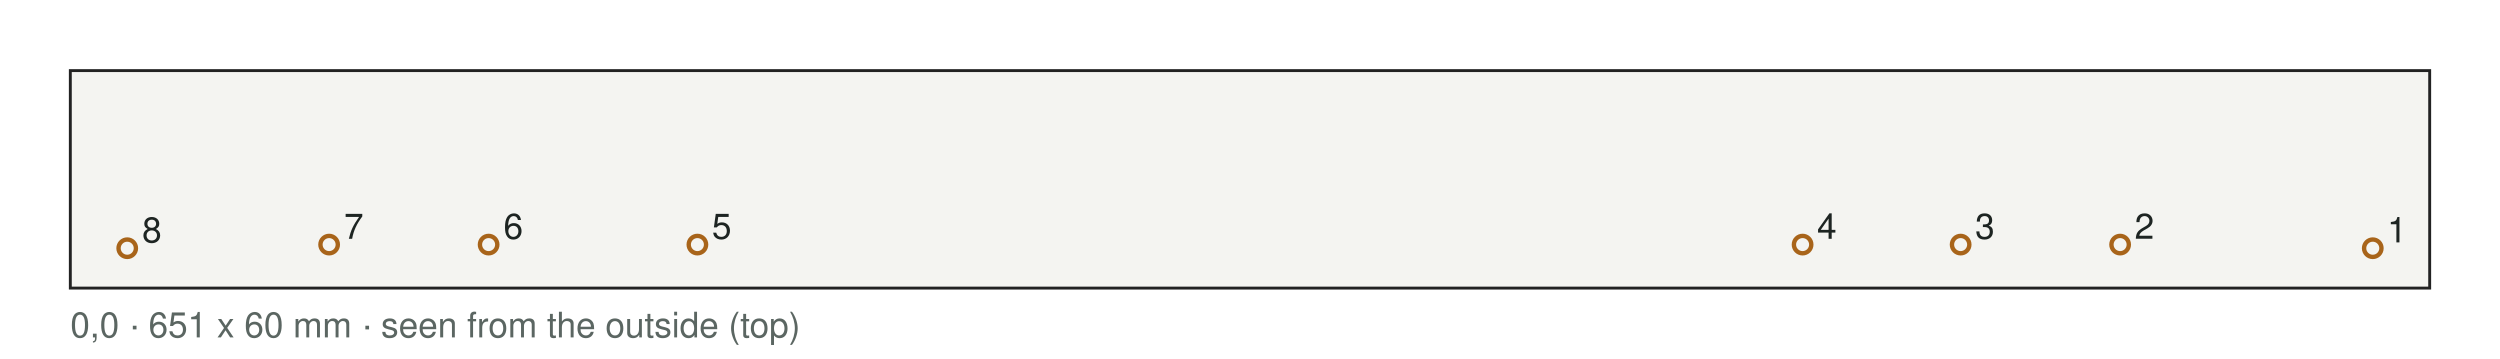
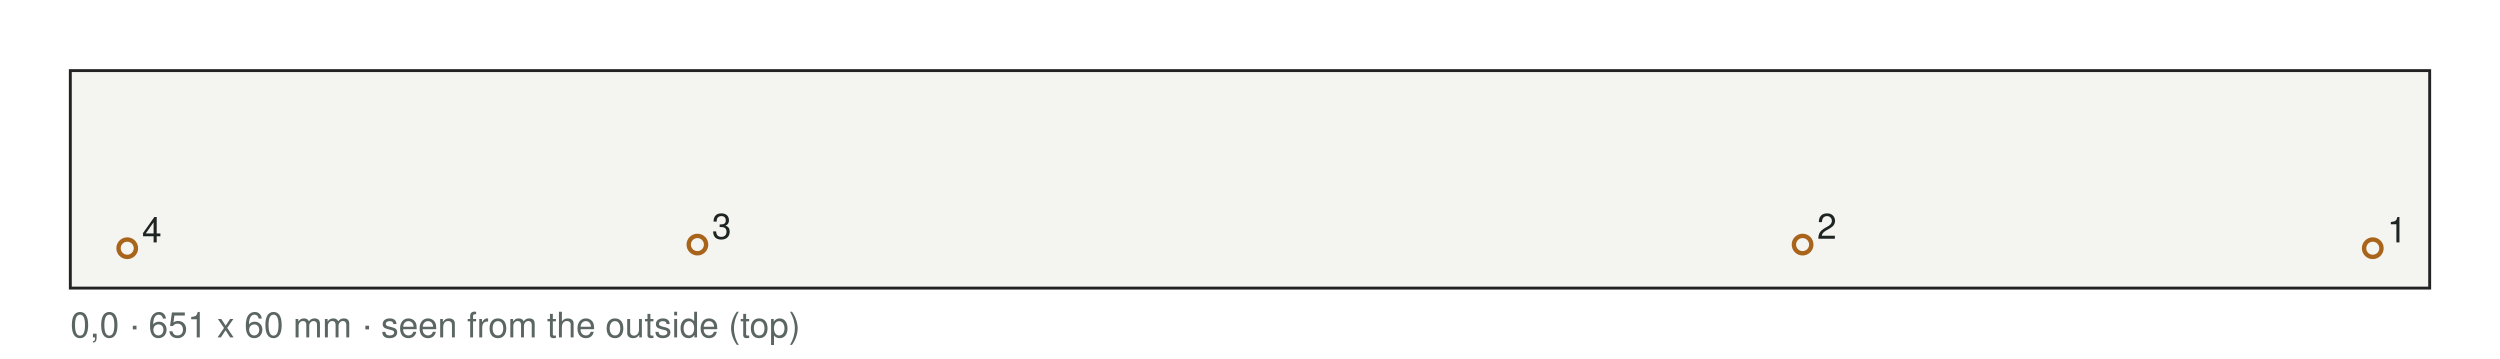
<svg xmlns="http://www.w3.org/2000/svg" viewBox="-19.4 -19.4 689.7 98.8" width="690mm" height="99mm" font-family="Helvetica, Arial, sans-serif">
  <polygon points="650.9,60.0 0.0,60.0 0.0,0.0 650.9,0.0" fill="#f4f4f1" stroke="#222" stroke-width="0.8" />
  <circle cx="635.2" cy="49.0" r="2.4" fill="none" stroke="#a8641a" stroke-width="1.21" />
  <text x="639.2" y="47.4" font-size="9.7" fill="#1d2422">1</text>
-   <circle cx="565.5" cy="48.0" r="2.4" fill="none" stroke="#a8641a" stroke-width="1.21" />
-   <text x="569.5" y="46.4" font-size="9.7" fill="#1d2422">2</text>
-   <circle cx="521.5" cy="48.0" r="2.4" fill="none" stroke="#a8641a" stroke-width="1.21" />
-   <text x="525.5" y="46.4" font-size="9.7" fill="#1d2422">3</text>
  <circle cx="477.9" cy="48.0" r="2.4" fill="none" stroke="#a8641a" stroke-width="1.21" />
-   <text x="481.9" y="46.4" font-size="9.7" fill="#1d2422">4</text>
+   <text x="481.9" y="46.4" font-size="9.7" fill="#1d2422">2</text>
  <circle cx="173.0" cy="48.0" r="2.4" fill="none" stroke="#a8641a" stroke-width="1.21" />
-   <text x="177.0" y="46.4" font-size="9.7" fill="#1d2422">5</text>
-   <circle cx="115.4" cy="48.0" r="2.4" fill="none" stroke="#a8641a" stroke-width="1.21" />
-   <text x="119.5" y="46.4" font-size="9.7" fill="#1d2422">6</text>
-   <circle cx="71.4" cy="48.0" r="2.4" fill="none" stroke="#a8641a" stroke-width="1.21" />
-   <text x="75.5" y="46.4" font-size="9.7" fill="#1d2422">7</text>
+   <text x="177.0" y="46.4" font-size="9.7" fill="#1d2422">3</text>
  <circle cx="15.7" cy="49.0" r="2.4" fill="none" stroke="#a8641a" stroke-width="1.21" />
-   <text x="19.8" y="47.4" font-size="9.7" fill="#1d2422">8</text>
+   <text x="19.8" y="47.4" font-size="9.7" fill="#1d2422">4</text>
  <text x="0" y="73.6" font-size="9.7" fill="#5b6662">0,0 · 651 x 60 mm · seen from the outside (top)</text>
</svg>
